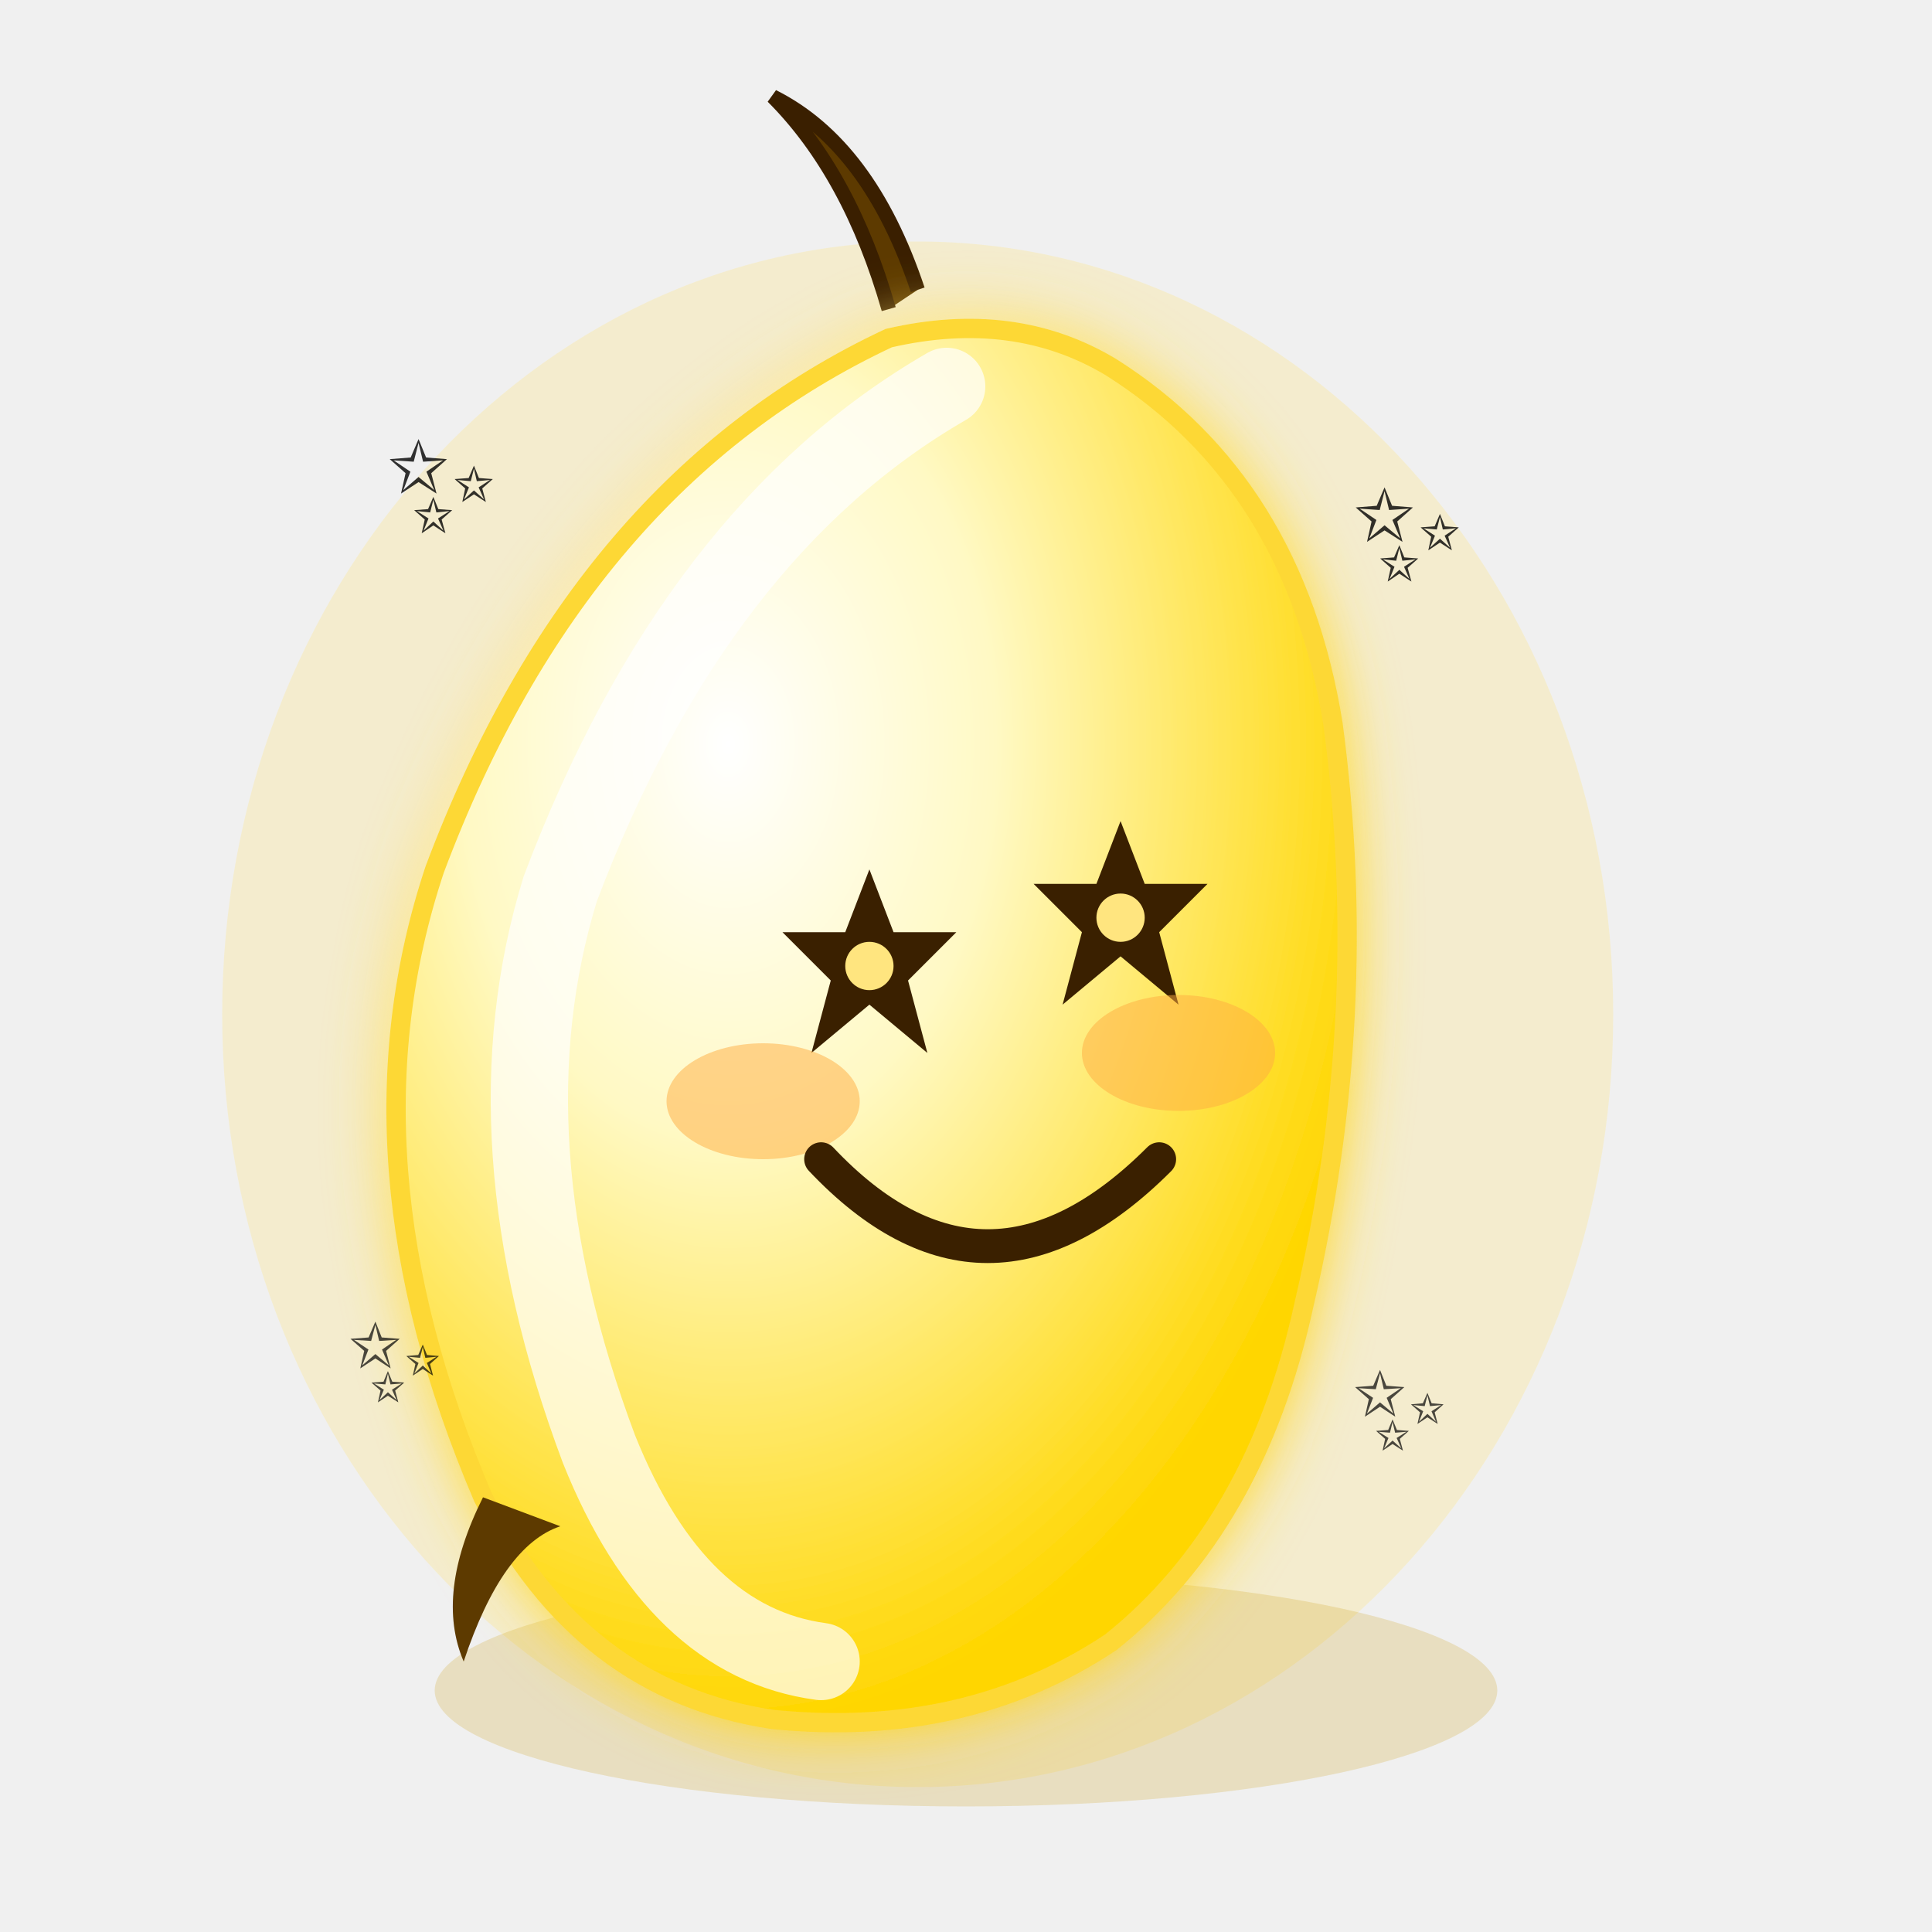
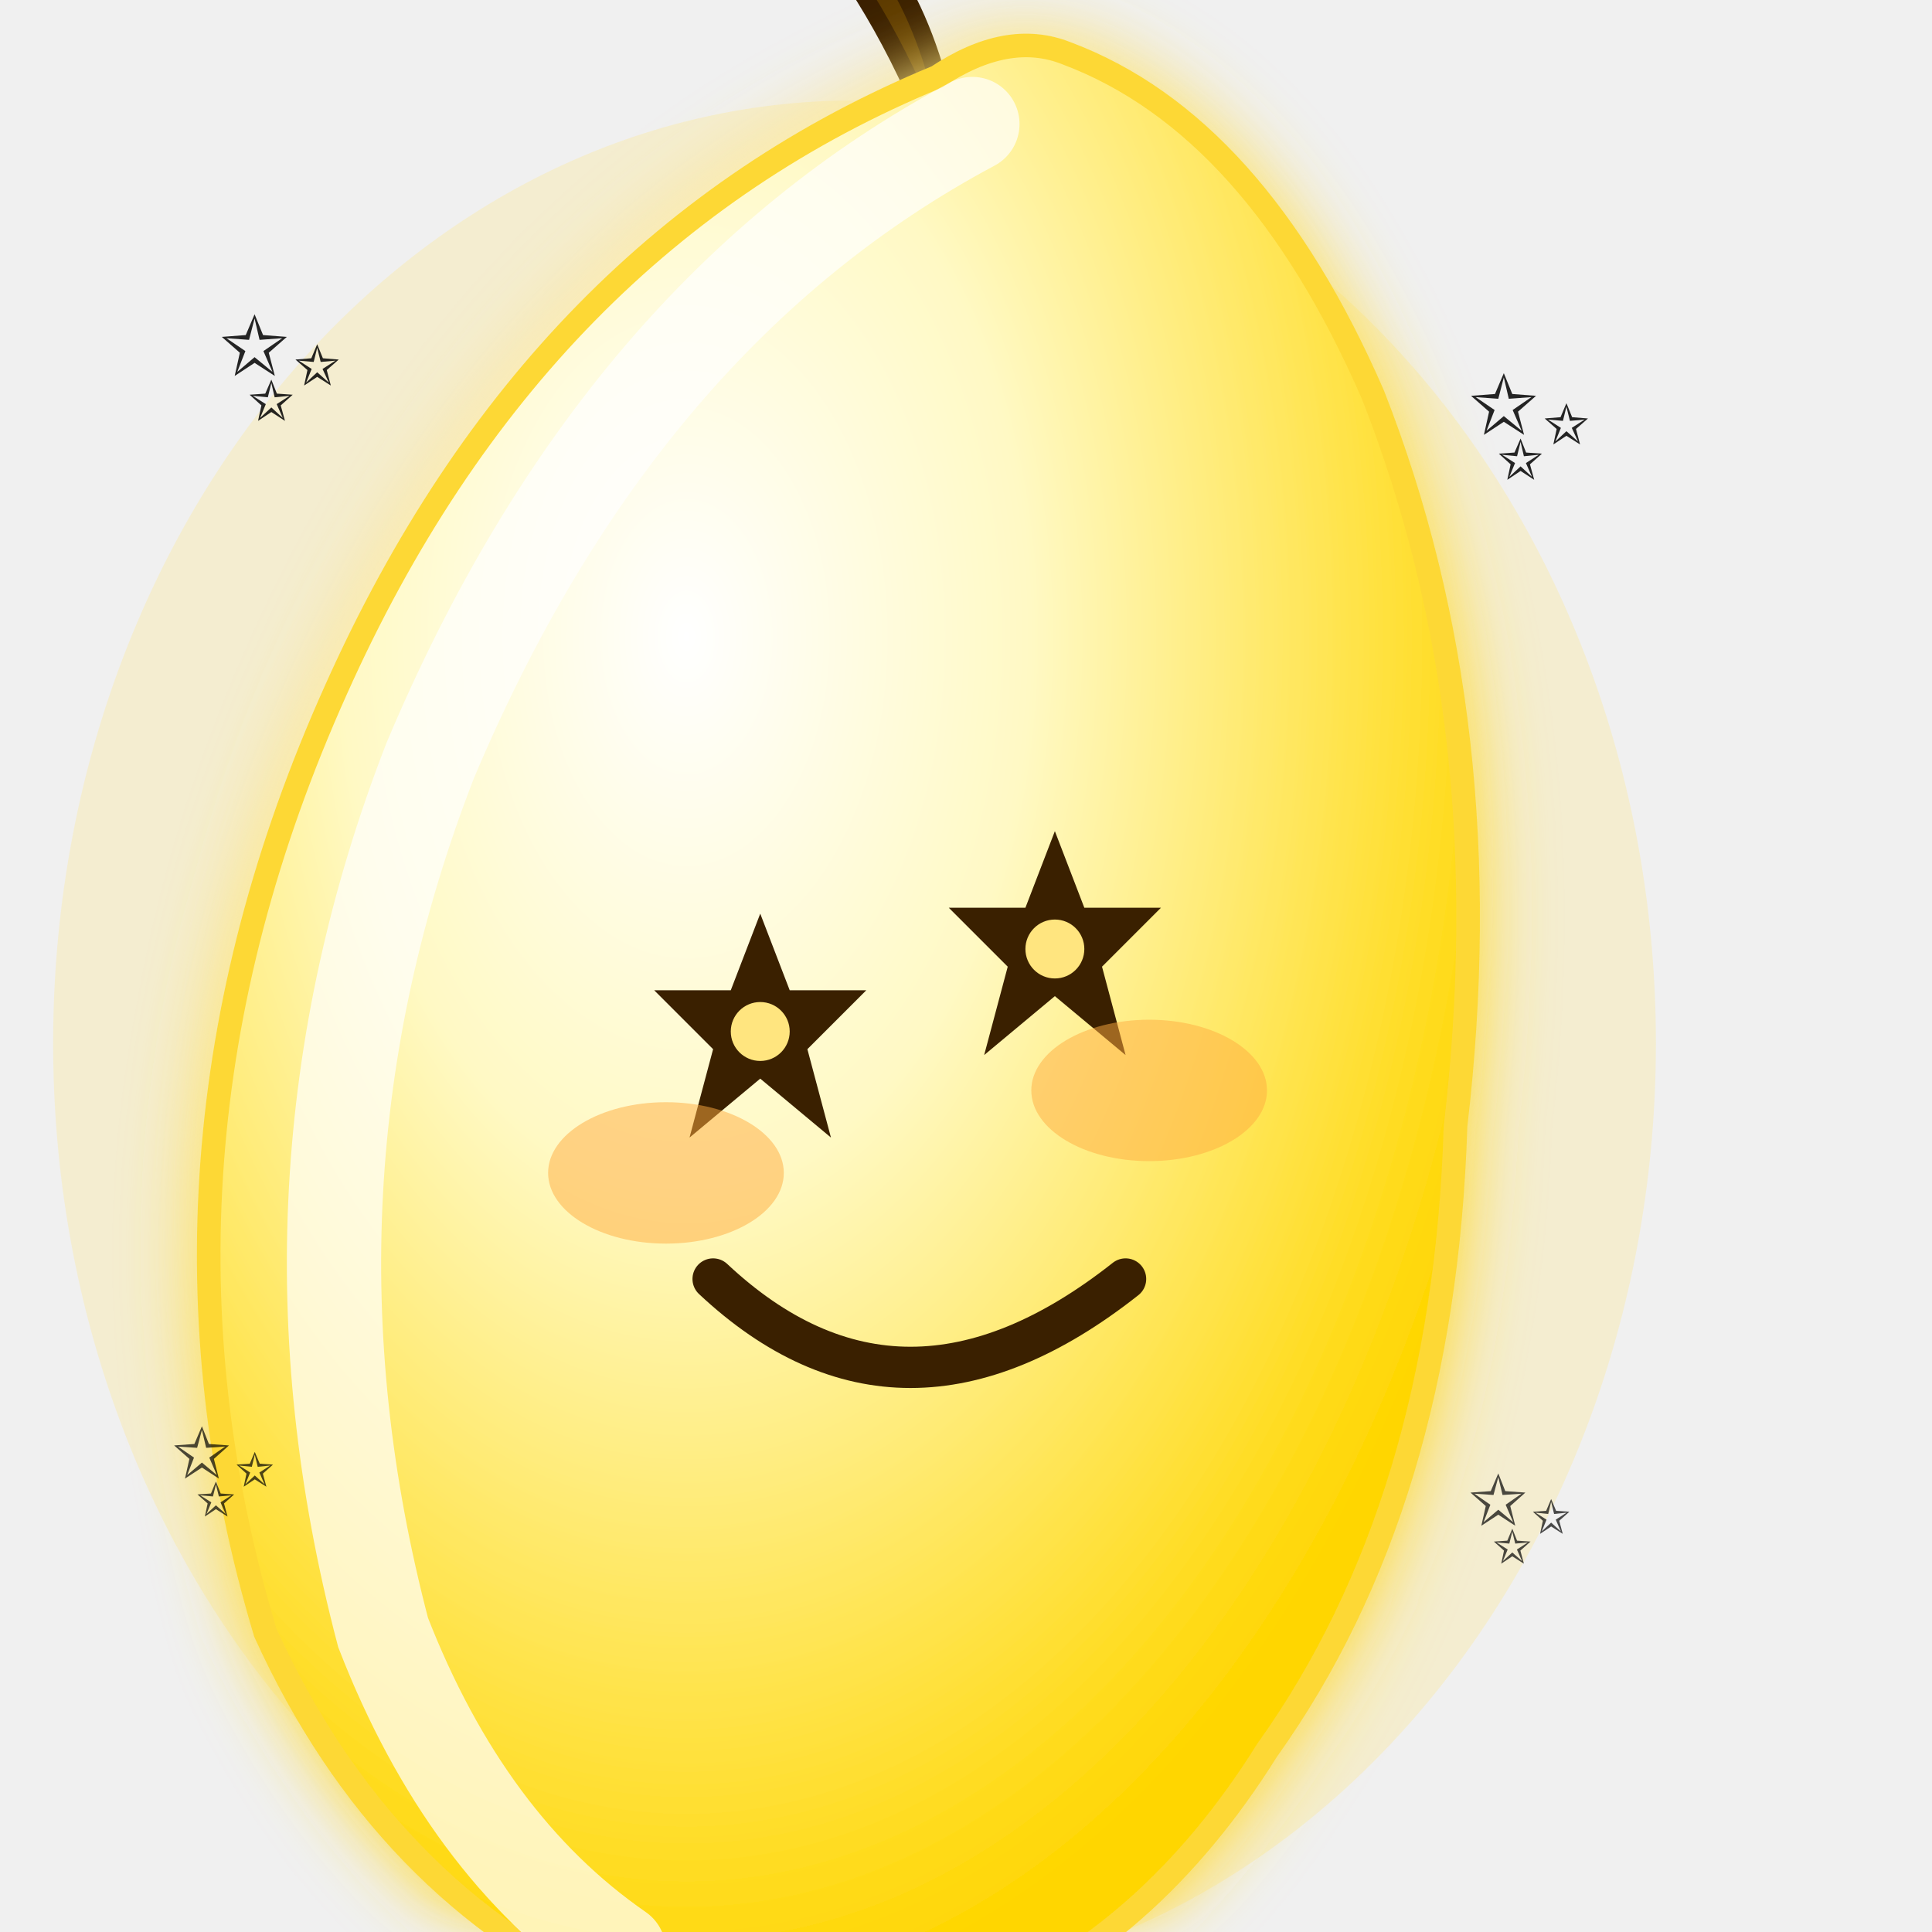
<svg xmlns="http://www.w3.org/2000/svg" viewBox="0 0 200 200" width="200" height="200">
  <defs>
-     <radialGradient id="glowGrad" cx="35%" cy="30%" r="70%">
+     <radialGradient id="g3" cx="38%" cy="30%" r="68%">
      <stop offset="0%" stop-color="#FFFFFF" />
      <stop offset="40%" stop-color="#FFF9C4" />
      <stop offset="100%" stop-color="#FFD600" />
    </radialGradient>
-     <filter id="glow">
-       <feGaussianBlur stdDeviation="3" result="blur" />
+     <filter id="glow3">
+       <feGaussianBlur stdDeviation="3" result="b" />
      <feMerge>
-         <feMergeNode in="blur" />
+         <feMergeNode in="b" />
        <feMergeNode in="SourceGraphic" />
      </feMerge>
    </filter>
  </defs>
-   <ellipse cx="95" cy="105" rx="72" ry="80" fill="#FFE57F" opacity="0.3" />
-   <ellipse cx="100" cy="175" rx="55" ry="12" fill="rgba(200,150,0,0.2)" />
-   <path d="M95 30 Q90 15 80 10 Q88 18 92 32" fill="#5D3A00" stroke="#3a1f00" stroke-width="1.5" />
-   <path d="M92 35 Q60 50 45 90 Q35 120 50 155 Q60 175 80 178 Q100 180 115 170 Q130 158 135 135 Q142 105 138 75 Q134 50 115 38 Q105 32 92 35Z" fill="url(#glowGrad)" stroke="#FDD835" stroke-width="2" filter="url(#glow)" />
-   <path d="M98 40 Q72 55 58 92 Q50 118 62 150 Q70 170 85 172" fill="none" stroke="#FFFFFF" stroke-width="8" stroke-linecap="round" opacity="0.7" />
-   <path d="M50 155 Q45 165 48 172 Q52 160 58 158" fill="#5D3A00" />
-   <g transform="translate(90,100)">
-     <polygon points="0,-10 2.5,-3.5 9,-3.5 4,1.5 6,9 0,4 -6,9 -4,1.5 -9,-3.5 -2.5,-3.5" fill="#3a2000" />
-     <circle cx="0" cy="0" r="2.5" fill="#FFE57F" />
+   <g transform="translate(97,108) scale(1.22) translate(-97,-108)">
+     <ellipse cx="90" cy="108" rx="68" ry="80" fill="#FFE57F" opacity="0.28" />
+     <ellipse cx="95" cy="192" rx="42" ry="9" fill="rgba(200,150,0,0.18)" />
+     <path d="M97 26 Q93 12 82 8 Q90 16 95 27" fill="#5D3A00" stroke="#3a1f00" stroke-width="1.5" />
+     <path d="M97 26 Q63 40 46 78 Q28 118 40 158 Q50 180 70 189 Q86 195 100 190 Q115 184 125 168 Q140 147 141 115 Q145 81 134 53 Q124 30 108 24 Q103 22 97 26Z" fill="url(#g3)" stroke="#FDD835" stroke-width="2" filter="url(#glow3)" />
+     <path d="M100 30 Q70 46 54 84 Q40 120 50 158 Q57 176 70 185" fill="none" stroke="#FFFFFF" stroke-width="8" stroke-linecap="round" opacity="0.7" />
+     <path d="M70 189 Q62 195 65 199 Q70 193 76 190" fill="#5D3A00" />
+     <g transform="translate(82,107)">
+       <polygon points="0,-10 2.5,-3.5 9,-3.5 4,1.5 6,9 0,4 -6,9 -4,1.5 -9,-3.5 -2.5,-3.5" fill="#3a2000" />
+       <circle cx="0" cy="0" r="2.5" fill="#FFE57F" />
+     </g>
+     <g transform="translate(107,100)">
+       <polygon points="0,-10 2.5,-3.5 9,-3.5 4,1.5 6,9 0,4 -6,9 -4,1.5 -9,-3.5 -2.5,-3.5" fill="#3a2000" />
+       <circle cx="0" cy="0" r="2.5" fill="#FFE57F" />
+     </g>
+     <ellipse cx="74" cy="119" rx="10" ry="6" fill="#FFAB40" opacity="0.5" />
+     <ellipse cx="115" cy="112" rx="10" ry="6" fill="#FFAB40" opacity="0.5" />
+     <path d="M78 128 Q94 143 113 128" fill="none" stroke="#3a2000" stroke-width="3.5" stroke-linecap="round" />
+     <text x="36" y="55" font-size="13" opacity="0.85">✨</text>
+     <text x="142" y="60" font-size="13" opacity="0.85">✨</text>
+     <text x="32" y="148" font-size="11" opacity="0.7">✨</text>
+     <text x="142" y="152" font-size="11" opacity="0.7">✨</text>
  </g>
-   <g transform="translate(116,95)">
-     <polygon points="0,-10 2.5,-3.5 9,-3.5 4,1.5 6,9 0,4 -6,9 -4,1.5 -9,-3.5 -2.5,-3.5" fill="#3a2000" />
-     <circle cx="0" cy="0" r="2.5" fill="#FFE57F" />
-   </g>
-   <ellipse cx="79" cy="114" rx="10" ry="6" fill="#FFAB40" opacity="0.5" />
-   <ellipse cx="122" cy="109" rx="10" ry="6" fill="#FFAB40" opacity="0.5" />
-   <path d="M85 120 Q102 138 120 120" fill="none" stroke="#3a2000" stroke-width="3.5" stroke-linecap="round" />
-   <text x="40" y="55" font-size="14" opacity="0.8">✨</text>
-   <text x="140" y="60" font-size="14" opacity="0.8">✨</text>
-   <text x="36" y="145" font-size="12" opacity="0.7">✨</text>
-   <text x="140" y="150" font-size="12" opacity="0.7">✨</text>
</svg>
